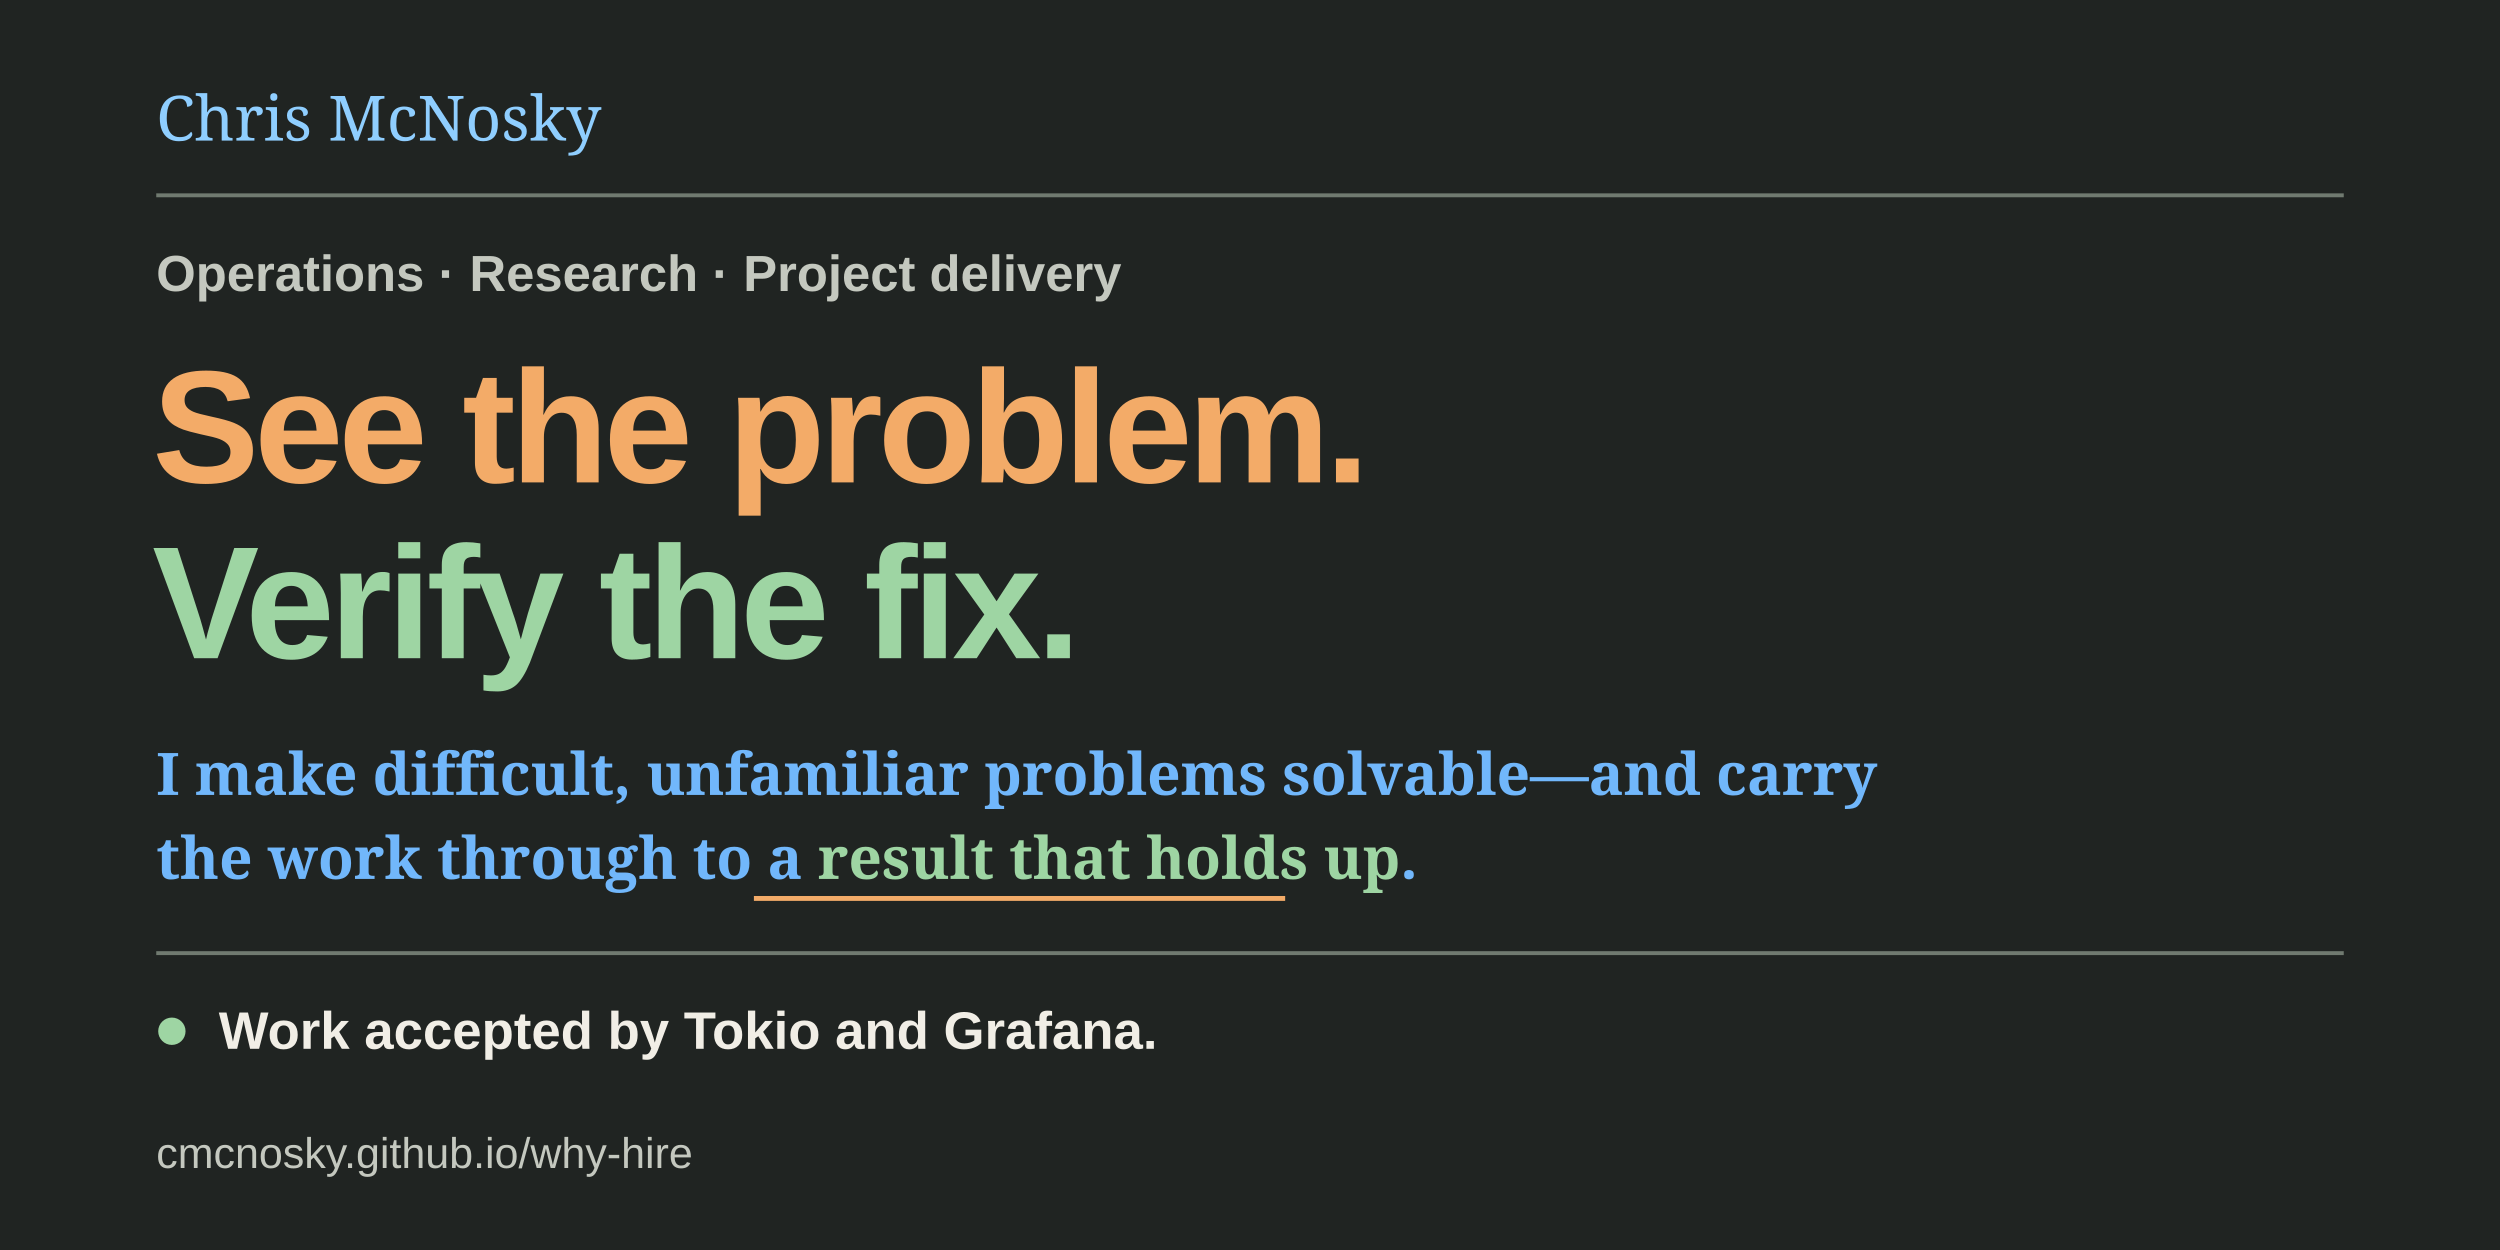
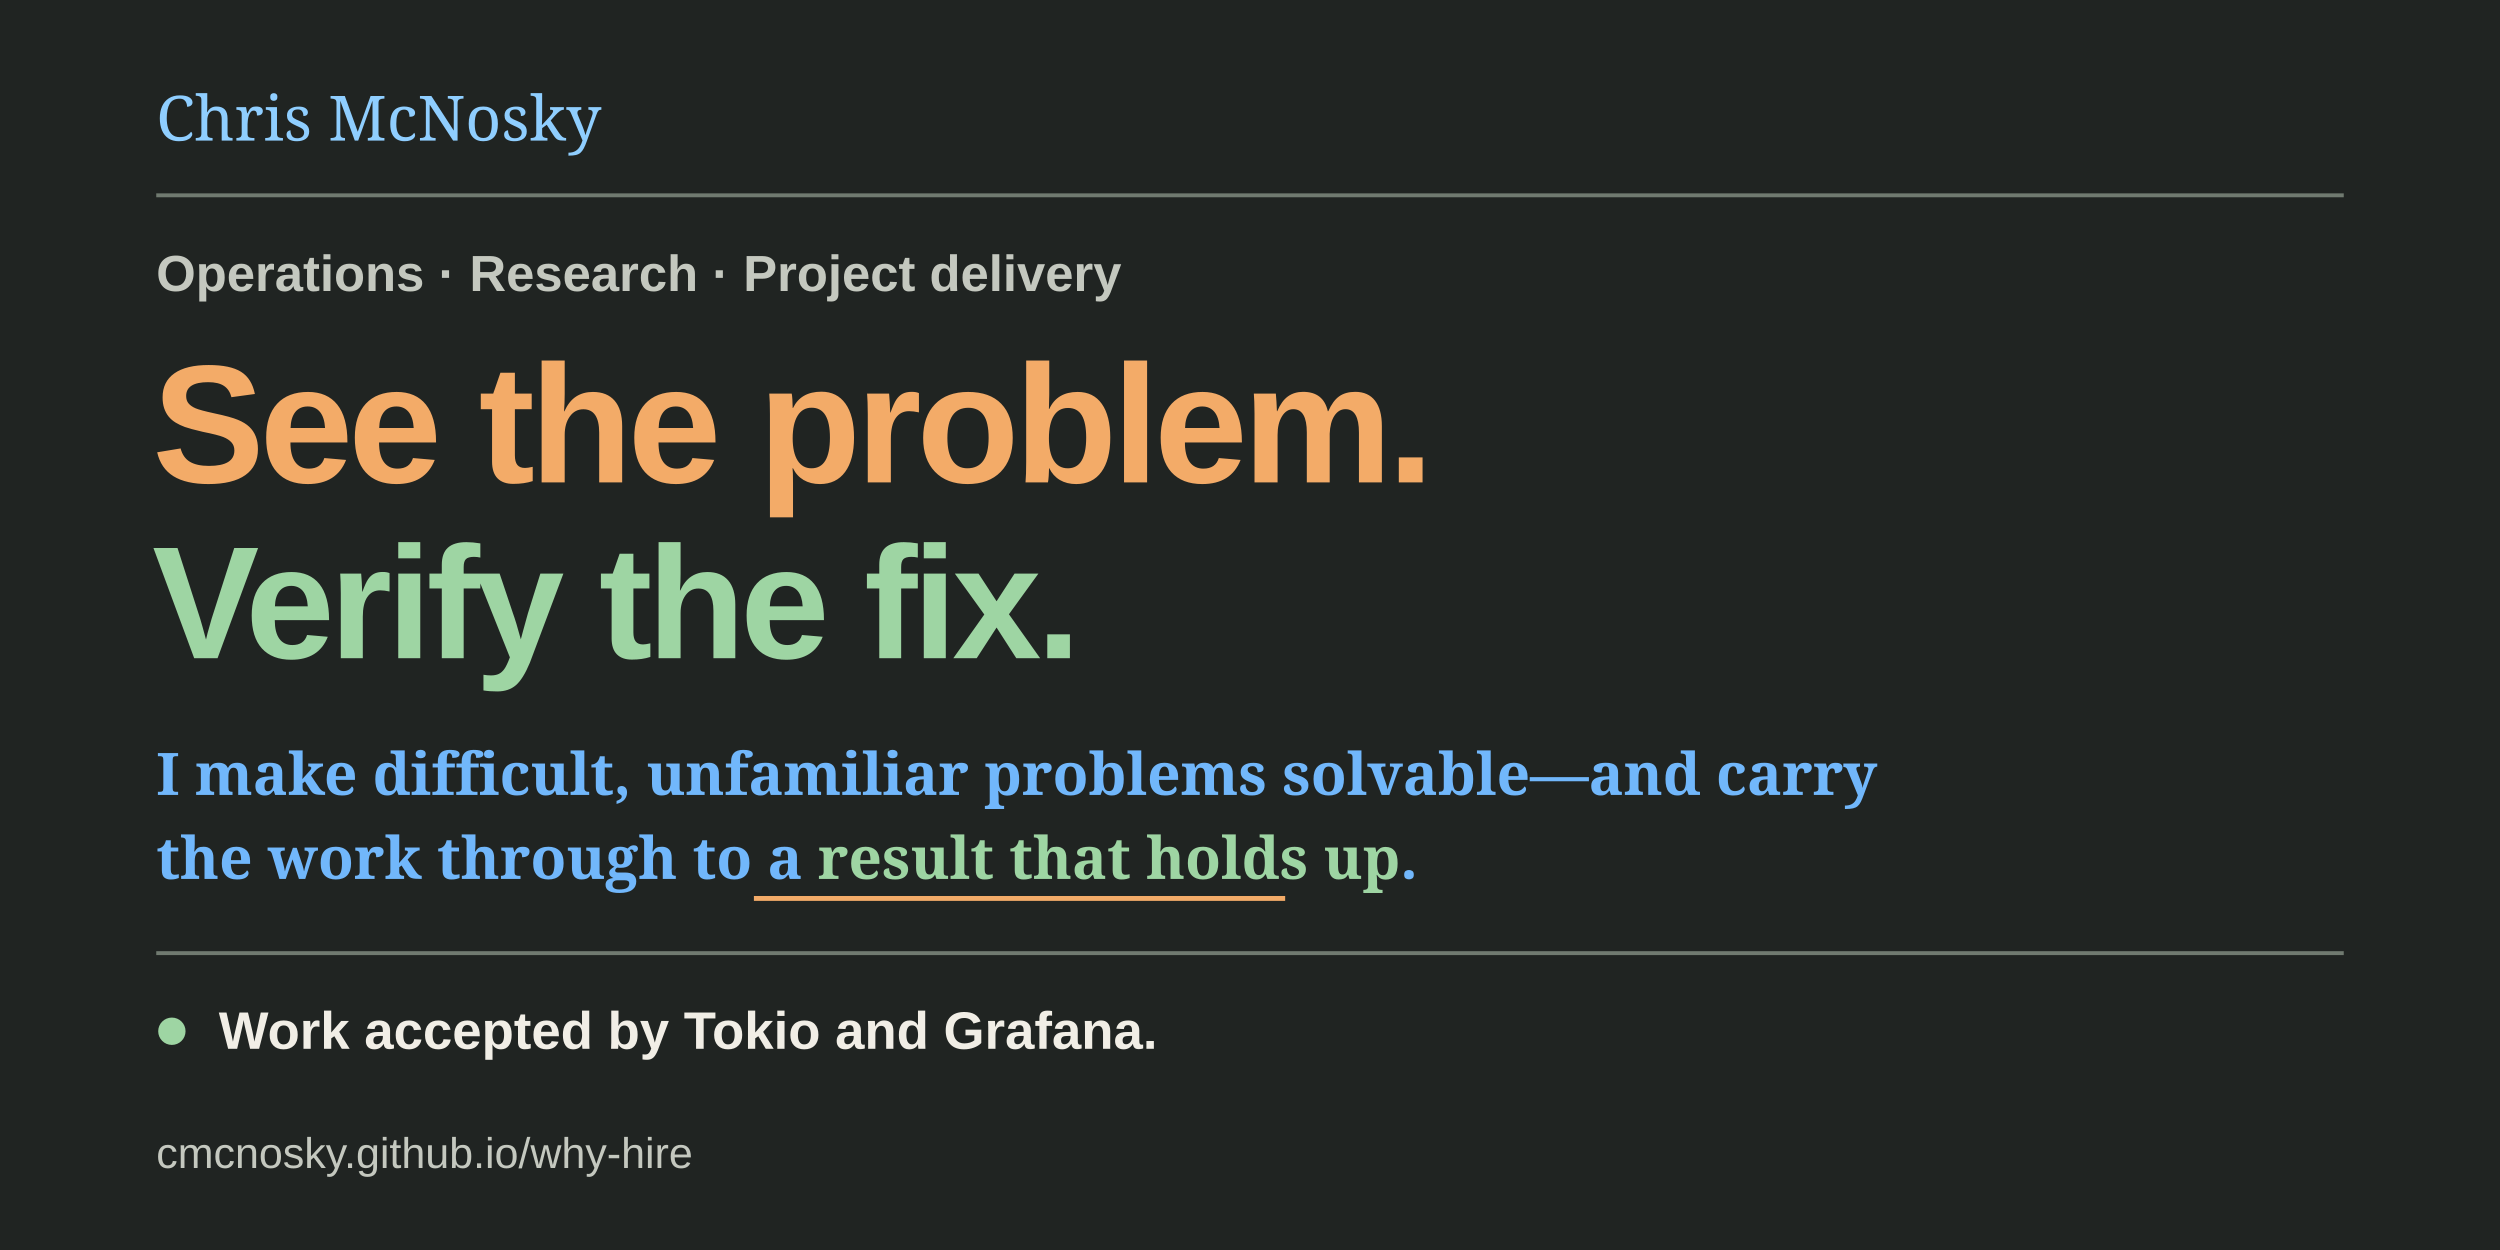
<svg xmlns="http://www.w3.org/2000/svg" width="1280" height="640" viewBox="0 0 1280 640" role="img" aria-labelledby="title desc">
  <rect width="1280" height="640" fill="#202422" />
  <g font-family="Arial, Helvetica, sans-serif" font-style="normal">
    <text x="80" y="72" fill="#8fceff" font-family="Georgia, serif" font-size="32" font-weight="400">Chris McNosky</text>
    <path d="M80 100H1200" stroke="#707a70" stroke-width="2" />
    <text x="80" y="149" fill="#c4c8bf" font-size="26" font-weight="600">Operations · Research · Project delivery</text>
-     <text x="78" y="247" fill="#f3ab68" font-size="82" font-weight="750" letter-spacing="-2.5">See the problem.</text>
+     <text x="78" y="247" fill="#f3ab68" font-size="86.1" font-weight="750" letter-spacing="-2.5">See the problem.</text>
    <text x="78" y="337" fill="#9ed5a3" font-size="82" font-weight="750" letter-spacing="-2.5">Verify the fix.</text>
    <text x="80" y="407" fill="#71b7fb" font-family="Baskerville, 'Hoefler Text', Georgia, serif" font-size="30" font-weight="600">I make difficult, unfamiliar problems solvable—and carry</text>
    <path d="M386 460H658" stroke="#f3ab68" stroke-width="2.5" />
    <text x="80" y="450" fill="#71b7fb" font-family="Baskerville, 'Hoefler Text', Georgia, serif" font-size="30" font-weight="600">the work through to a <tspan fill="#9ed5a3">result that holds up</tspan>.</text>
    <path d="M80 488H1200" stroke="#707a70" stroke-width="2" />
    <circle cx="88" cy="528" r="7" fill="#9ed5a3" />
    <text x="112" y="537" fill="#f1eee6" font-size="27" font-weight="600">Work accepted by Tokio and Grafana.</text>
    <text x="80" y="598" fill="#c4c8bf" font-size="22" font-weight="500">cmcnosky.github.io/why-hire</text>
  </g>
</svg>
